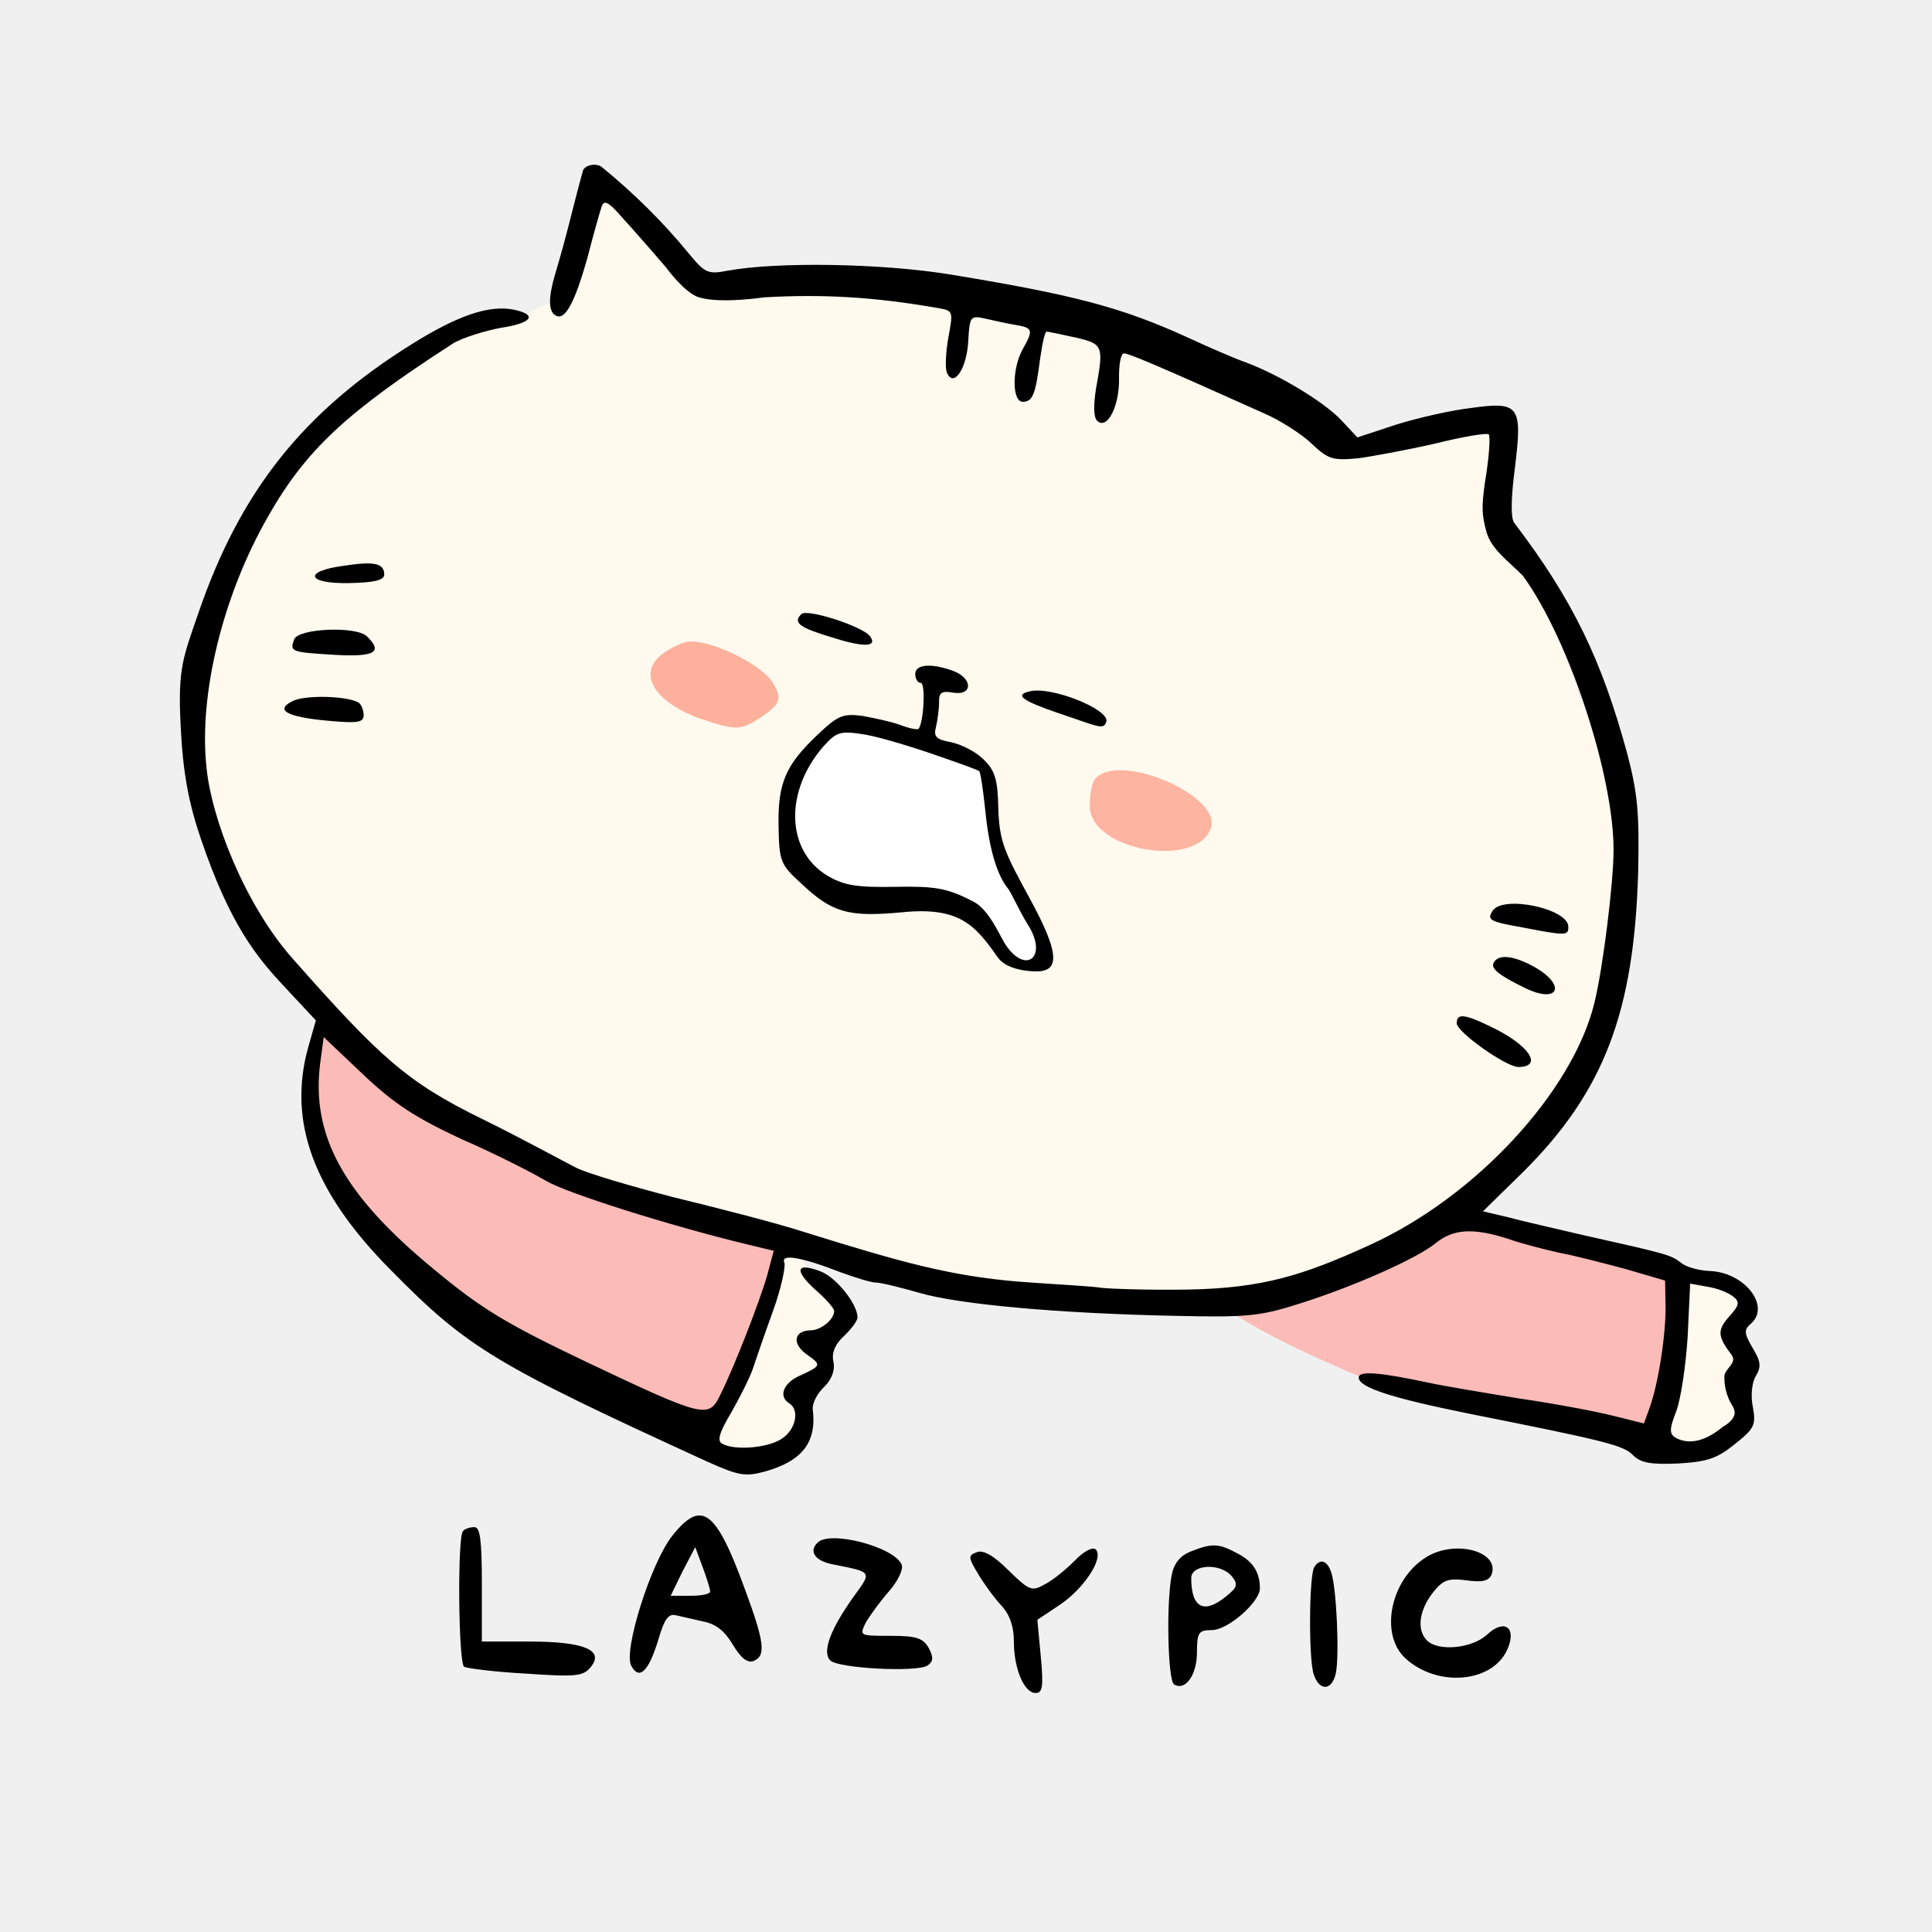
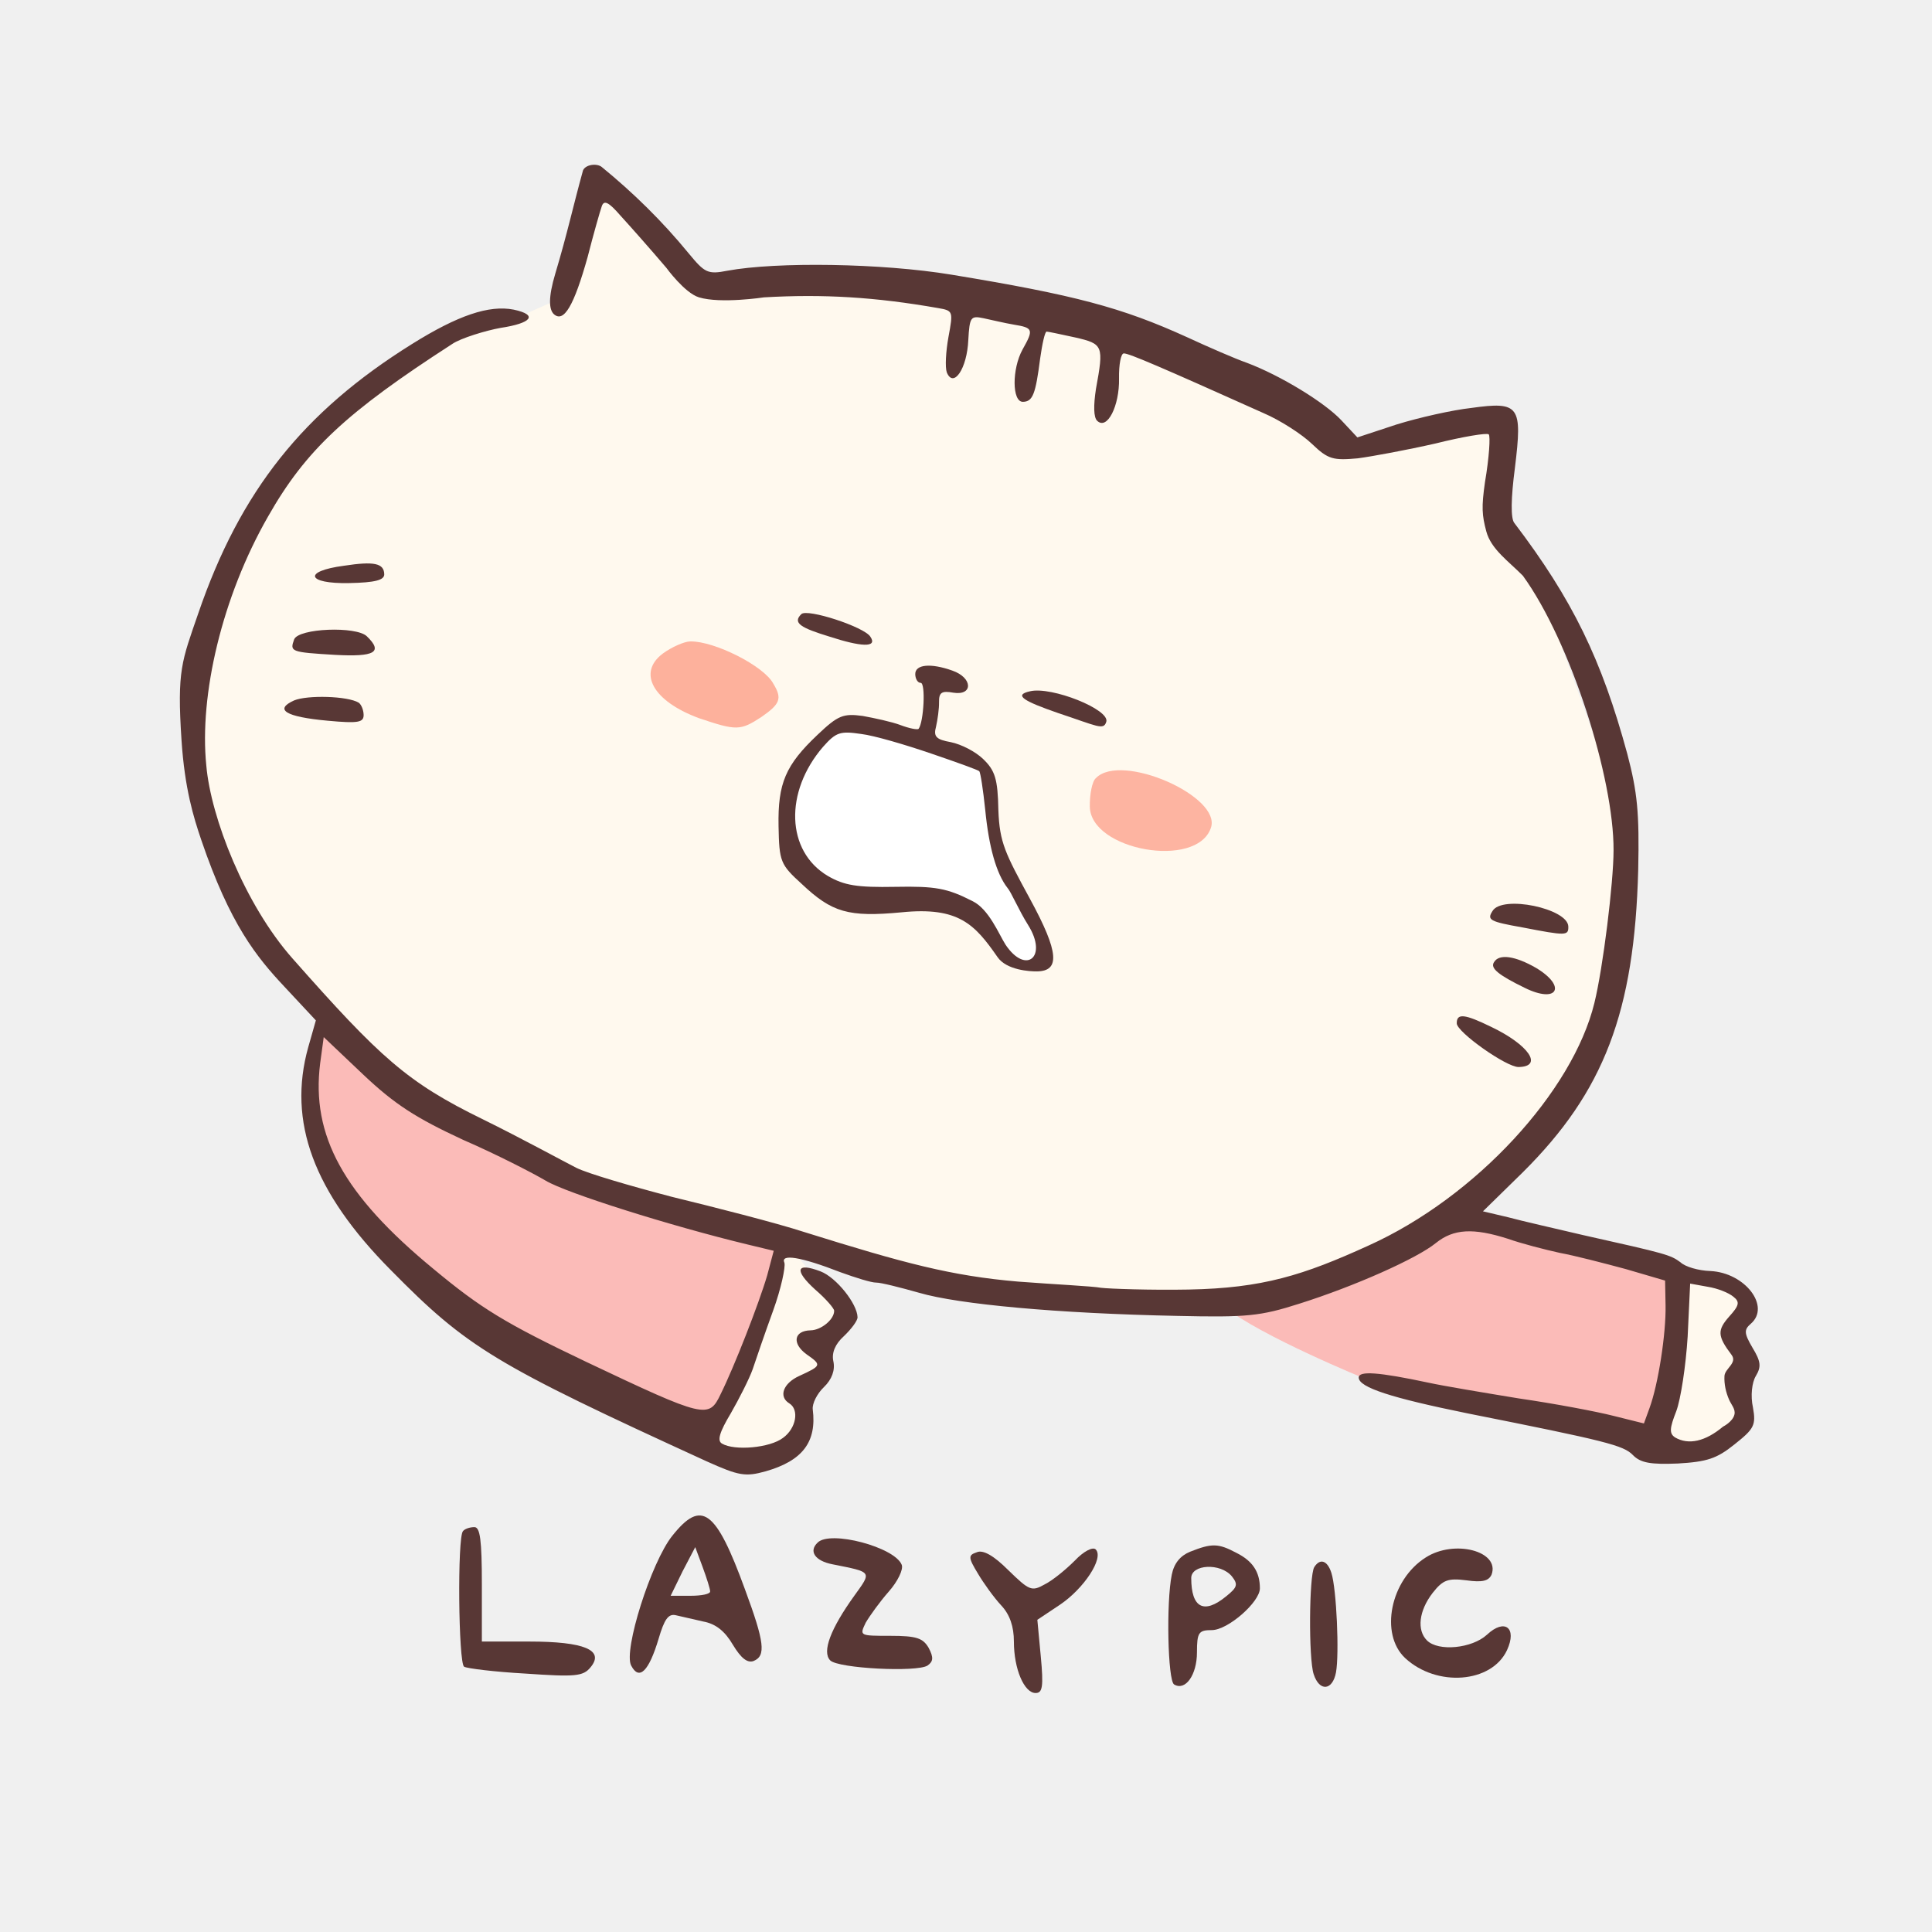
<svg xmlns="http://www.w3.org/2000/svg" version="1.1" width="180" height="180">
-   <g id="Layer1" name="Layer 1" opacity="1">
+   <g id="Layer1" name="Layer 4" opacity="1">
    <g id="Shape1">
-       <path id="shapePath1" d="M62.642,143.078 C60.67,145.53 58.059,153.791 58.805,155.177 C59.551,156.616 60.457,155.71 61.363,152.672 C61.896,150.86 62.269,150.327 62.962,150.487 C63.442,150.593 64.561,150.86 65.52,151.073 C66.693,151.286 67.546,151.979 68.292,153.258 C69.038,154.484 69.625,154.964 70.211,154.751 C71.383,154.271 71.224,152.992 69.411,148.088 C66.693,140.626 65.361,139.667 62.642,143.078 M66.16,148.248 C66.213,148.515 65.361,148.675 64.348,148.675 L62.483,148.675 L63.602,146.383 L64.774,144.144 L65.467,146.01 C65.84,147.022 66.16,148.035 66.16,148.248 Z" style="stroke:none;fill-rule:nonzero;fill:#000000;fill-opacity:1;" />
+       <path id="shapePath1" d="M31.556,94.727 C31.63,94.727 31.556,94.727 31.556,94.727 Z" style="stroke:none;fill-rule:evenodd;fill:#000000;fill-opacity:1;" />
    </g>
    <g id="Shape2">
-       <path id="shapePath2" d="M43.135,142.652 C42.602,143.185 42.708,154.964 43.241,155.284 C43.508,155.444 46.066,155.763 48.944,155.923 C53.581,156.243 54.328,156.19 55.021,155.337 C56.353,153.738 54.434,152.939 49.318,152.939 L44.894,152.939 L44.894,147.609 C44.894,143.505 44.734,142.279 44.201,142.279 C43.774,142.279 43.295,142.439 43.135,142.652 Z" style="stroke:none;fill-rule:nonzero;fill:#000000;fill-opacity:1;" />
+       <path id="shapePath2" d="M30.814,94.727 C30.814,94.727 45.424,105.258 45.424,105.258 C45.424,105.258 73.234,115.567 73.234,115.567 C73.234,115.567 69.23,127.729 69.23,127.729 C69.23,127.729 65.373,134.478 65.373,134.478 C65.373,134.478 39.491,119.646 39.491,119.646 C39.491,119.646 30.072,107.854 30.072,107.854 C30.072,107.854 28.798,103.57 28.994,100.102 C29.167,97.03 30.814,94.727 30.814,94.727 Z" style="stroke:none;fill-rule:evenodd;fill:#fbbbb8;fill-opacity:1;" />
    </g>
    <g id="Shape3">
-       <path id="shapePath3" d="M76.18,143.718 C75.328,144.517 75.914,145.423 77.566,145.743 C81.297,146.489 81.244,146.383 79.591,148.675 C77.406,151.713 76.553,153.898 77.353,154.697 C78.099,155.444 85.401,155.817 86.414,155.177 C86.947,154.804 87,154.431 86.52,153.525 C85.987,152.619 85.401,152.406 82.949,152.406 C80.071,152.406 80.071,152.406 80.657,151.18 C81.031,150.54 81.99,149.208 82.79,148.301 C83.642,147.342 84.175,146.223 84.015,145.796 C83.376,144.144 77.353,142.545 76.18,143.718 Z" style="stroke:none;fill-rule:nonzero;fill:#000000;fill-opacity:1;" />
+       <path id="shapePath3" d="M154.59,134.672 C154.59,134.672 127.226,128.469 127.226,128.469 C127.226,128.469 117.521,124.529 113.945,121.683 C110.37,118.837 122.337,119.129 122.337,119.129 C122.337,119.129 135.691,113.145 135.691,113.145 C135.691,113.145 156.196,118.399 156.269,118.399 C156.342,118.399 154.59,134.672 154.59,134.672 Z" style="stroke:none;fill-rule:evenodd;fill:#fbbbb8;fill-opacity:1;" />
    </g>
+   </g>
+   <g id="Layer2" name="Layer 8" opacity="1">
    <g id="Shape4">
-       <path id="shapePath4" d="M100.112,145.423 C99.312,146.223 98.086,147.235 97.34,147.609 C96.114,148.301 95.901,148.195 93.929,146.276 C92.597,144.944 91.584,144.357 90.998,144.624 C90.198,144.89 90.198,145.104 91.104,146.596 C91.637,147.502 92.597,148.834 93.289,149.581 C94.089,150.433 94.462,151.553 94.462,152.939 C94.462,155.497 95.421,157.735 96.487,157.735 C97.127,157.735 97.234,157.149 96.967,154.324 L96.647,150.913 L98.726,149.527 C100.965,148.035 102.883,145.157 102.084,144.357 C101.817,144.091 100.965,144.517 100.112,145.423 Z" style="stroke:none;fill-rule:nonzero;fill:#000000;fill-opacity:1;" />
+       <path id="shapePath4" d="M25.692,89.17 C25.692,89.17 39.559,103.39 39.559,103.39 C39.559,103.39 46.734,107.234 54.795,110.146 C64.409,113.619 75.182,116.26 75.182,116.26 C75.182,116.26 99.889,121.131 99.889,121.131 C99.889,121.131 122.678,119.446 122.678,119.446 C122.678,119.446 138.816,110.401 138.816,110.401 C138.816,110.401 149.48,95.441 149.48,95.441 C149.48,95.441 150.985,75.435 150.985,75.435 C150.985,75.435 143.961,55.994 143.961,55.994 C143.961,55.994 139.069,47.778 139.069,47.778 C139.069,47.778 139.947,39.124 140.01,39.124 C140.073,39.124 126.13,41.97 126.13,41.97 C126.13,41.97 104.955,30.834 104.955,30.834 C104.955,30.834 80.162,26.098 80.082,26.098 C80.003,26.098 65.493,26.257 65.493,26.257 C65.493,26.257 55.448,16.371 55.448,16.371 C55.448,16.371 52.099,27.852 52.099,27.852 C52.099,27.852 48.098,29.623 48.098,29.623 C48.098,29.623 39.329,32.465 39.329,32.465 C39.329,32.465 26.523,44.013 26.523,44.013 C26.523,44.013 20.442,55.801 20.442,55.801 C20.442,55.801 18.009,67.683 18.009,67.683 C18.009,67.683 20.535,79.657 20.535,79.657 C20.535,79.657 25.692,89.17 25.692,89.17 Z" style="stroke:none;fill-rule:evenodd;fill:#fff9ee;fill-opacity:1;" />
    </g>
    <g id="Shape5">
-       <path id="shapePath5" d="M110.878,144.571 C109.972,144.944 109.386,145.637 109.173,146.702 C108.64,149.314 108.8,156.563 109.386,156.936 C110.452,157.576 111.518,156.03 111.518,153.951 C111.518,152.086 111.678,151.873 112.904,151.873 C114.396,151.873 117.381,149.261 117.381,147.982 C117.381,146.436 116.688,145.423 115.195,144.677 C113.49,143.771 112.904,143.771 110.878,144.571 M114.769,146.862 C115.355,147.609 115.302,147.875 114.236,148.728 C112.157,150.433 110.985,149.794 110.985,147.022 C110.985,145.743 113.703,145.583 114.769,146.862 Z" style="stroke:none;fill-rule:nonzero;fill:#000000;fill-opacity:1;" />
+       <path id="shapePath5" d="M64.953,134.04 Z" style="stroke:none;fill-rule:evenodd;fill:#000000;fill-opacity:1;" />
    </g>
    <g id="Shape6">
-       <path id="shapePath6" d="M132.837,145.104 C129.533,147.182 128.52,152.246 130.919,154.484 C133.85,157.202 138.967,156.829 140.406,153.738 C141.365,151.659 140.193,150.753 138.54,152.299 C137.155,153.578 134.01,153.898 132.944,152.832 C131.985,151.873 132.198,150.06 133.477,148.408 C134.436,147.182 134.916,147.022 136.622,147.235 C138.114,147.449 138.7,147.289 138.967,146.702 C139.766,144.517 135.502,143.398 132.837,145.104 Z" style="stroke:none;fill-rule:nonzero;fill:#000000;fill-opacity:1;" />
+       <path id="shapePath6" d="M65.234,134.228 C65.234,134.228 70.547,124.571 70.547,124.571 C70.547,124.571 72.922,115.29 72.953,115.29 C72.984,115.29 75.578,118.665 75.578,118.665 C75.578,118.665 79.141,122.603 79.141,122.603 C79.141,122.603 76.391,125.165 76.422,125.165 C76.453,125.165 76.984,128.165 76.984,128.165 C76.984,128.165 74.766,130.634 74.766,130.634 C74.766,130.634 74.422,134.009 74.422,134.009 C74.422,134.009 72.218,135.994 70.093,136.044 C67.647,136.102 65.234,134.228 65.234,134.228 Z" style="stroke:none;fill-rule:evenodd;fill:#fff9ee;fill-opacity:1;" />
    </g>
    <g id="Shape7">
-       <path id="shapePath7" d="M122.444,146.01 C121.964,146.809 121.911,154.538 122.391,155.977 C122.924,157.629 124.15,157.522 124.47,155.817 C124.789,154.111 124.523,148.035 124.043,146.543 C123.67,145.37 122.977,145.157 122.444,146.01 Z" style="stroke:none;fill-rule:nonzero;fill:#000000;fill-opacity:1;" />
+       <path id="shapePath7" d="M156.516,118.634 C156.516,118.634 154.047,134.915 154.047,134.915 C154.047,134.915 158.141,135.29 158.141,135.29 C158.141,135.29 162.672,132.603 162.672,132.603 C162.672,132.603 162.578,128.29 162.578,128.29 C162.578,128.29 162.578,126.338 161.837,124.152 C161.854,122.814 163.125,122.026 162.578,121.03 C161.121,118.378 156.516,118.634 156.516,118.634 Z" style="stroke:none;fill-rule:evenodd;fill:#fff9ee;fill-opacity:1;" />
    </g>
  </g>
-   <g id="Layer2" name="Layer 4" opacity="1">
+   <g id="Layer3" name="Layer 9" opacity="1">
    <g id="Shape8">
-       <path id="shapePath8" d="M31.556,94.727 C31.63,94.727 31.556,94.727 31.556,94.727 Z" style="stroke:none;fill-rule:evenodd;fill:#000000;fill-opacity:1;" />
+       <path id="shapePath8" d="M74.046,80.485 Z" style="stroke:none;fill-rule:evenodd;fill:#fff5ea;fill-opacity:1;" />
    </g>
    <g id="Shape9">
-       <path id="shapePath9" d="M30.814,94.727 C30.814,94.727 45.424,105.258 45.424,105.258 C45.424,105.258 73.234,115.567 73.234,115.567 C73.234,115.567 69.23,127.729 69.23,127.729 C69.23,127.729 65.373,134.478 65.373,134.478 C65.373,134.478 39.491,119.646 39.491,119.646 C39.491,119.646 30.072,107.854 30.072,107.854 C30.072,107.854 28.798,103.57 28.994,100.102 C29.167,97.03 30.814,94.727 30.814,94.727 Z" style="stroke:none;fill-rule:evenodd;fill:#fbbbb8;fill-opacity:1;" />
-     </g>
-     <g id="Shape10">
-       <path id="shapePath10" d="M154.59,134.672 C154.59,134.672 127.226,128.469 127.226,128.469 C127.226,128.469 117.521,124.529 113.945,121.683 C110.37,118.837 122.337,119.129 122.337,119.129 C122.337,119.129 135.691,113.145 135.691,113.145 C135.691,113.145 156.196,118.399 156.269,118.399 C156.342,118.399 154.59,134.672 154.59,134.672 Z" style="stroke:none;fill-rule:evenodd;fill:#fbbbb8;fill-opacity:1;" />
+       <path id="shapePath9" d="M78.726,84.004 C78.726,84.004 87.621,83.772 87.621,83.772 C87.621,83.772 91.027,85.205 91.027,85.205 C91.027,85.205 93.547,89.103 93.547,89.103 C93.547,89.103 95.859,90.009 95.859,90.009 C95.859,90.009 97.422,89.415 97.422,89.415 C97.422,89.415 96.922,87.165 96.922,87.165 C96.922,87.165 94.828,83.165 94.828,83.165 C94.828,83.165 93.297,80.259 93.328,80.259 C93.359,80.259 92.703,77.978 92.703,77.978 C92.703,77.978 91.984,72.165 91.984,72.165 C91.984,72.165 90.547,70.634 90.547,70.634 C90.547,70.634 80.516,67.54 80.516,67.54 C80.516,67.54 77.703,67.728 77.703,67.728 C77.703,67.728 75.158,70.427 75.158,70.427 C75.158,70.427 73.005,74.969 73.005,74.969 C73.005,74.969 73.038,78.087 74.414,80.259 C75.895,82.598 78.726,84.004 78.726,84.004 Z" style="stroke:none;fill-rule:evenodd;fill:#ffffff;fill-opacity:1;" />
    </g>
  </g>
-   <g id="Layer3" name="Layer 8" opacity="1">
+   <g id="Layer4" name="Layer 1" opacity="1">
+     <g id="Shape10">
+       <path id="shapePath10" d="M62.642,143.078 C60.67,145.53 58.059,153.791 58.805,155.177 C59.551,156.616 60.457,155.71 61.363,152.672 C61.896,150.86 62.269,150.327 62.962,150.487 C63.442,150.593 64.561,150.86 65.52,151.073 C66.693,151.286 67.546,151.979 68.292,153.258 C69.038,154.484 69.625,154.964 70.211,154.751 C71.383,154.271 71.224,152.992 69.411,148.088 C66.693,140.626 65.361,139.667 62.642,143.078 M66.16,148.248 C66.213,148.515 65.361,148.675 64.348,148.675 L62.483,148.675 L63.602,146.383 L64.774,144.144 L65.467,146.01 C65.84,147.022 66.16,148.035 66.16,148.248 Z" style="stroke:none;fill-rule:nonzero;fill:#583735;fill-opacity:1;" />
+     </g>
    <g id="Shape11">
-       <path id="shapePath11" d="M25.692,89.17 C25.692,89.17 39.559,103.39 39.559,103.39 C39.559,103.39 46.734,107.234 54.795,110.146 C64.409,113.619 75.182,116.26 75.182,116.26 C75.182,116.26 99.889,121.131 99.889,121.131 C99.889,121.131 122.678,119.446 122.678,119.446 C122.678,119.446 138.816,110.401 138.816,110.401 C138.816,110.401 149.48,95.441 149.48,95.441 C149.48,95.441 150.985,75.435 150.985,75.435 C150.985,75.435 143.961,55.994 143.961,55.994 C143.961,55.994 139.069,47.778 139.069,47.778 C139.069,47.778 139.947,39.124 140.01,39.124 C140.073,39.124 126.13,41.97 126.13,41.97 C126.13,41.97 104.955,30.834 104.955,30.834 C104.955,30.834 80.162,26.098 80.082,26.098 C80.003,26.098 65.493,26.257 65.493,26.257 C65.493,26.257 55.448,16.371 55.448,16.371 C55.448,16.371 52.099,27.852 52.099,27.852 C52.099,27.852 48.098,29.623 48.098,29.623 C48.098,29.623 39.329,32.465 39.329,32.465 C39.329,32.465 26.523,44.013 26.523,44.013 C26.523,44.013 20.442,55.801 20.442,55.801 C20.442,55.801 18.009,67.683 18.009,67.683 C18.009,67.683 20.535,79.657 20.535,79.657 C20.535,79.657 25.692,89.17 25.692,89.17 Z" style="stroke:none;fill-rule:evenodd;fill:#fff9ee;fill-opacity:1;" />
+       <path id="shapePath11" d="M43.135,142.652 C42.602,143.185 42.708,154.964 43.241,155.284 C43.508,155.444 46.066,155.763 48.944,155.923 C53.581,156.243 54.328,156.19 55.021,155.337 C56.353,153.738 54.434,152.939 49.318,152.939 L44.894,152.939 L44.894,147.609 C44.894,143.505 44.734,142.279 44.201,142.279 C43.774,142.279 43.295,142.439 43.135,142.652 Z" style="stroke:none;fill-rule:nonzero;fill:#583735;fill-opacity:1;" />
    </g>
    <g id="Shape12">
-       <path id="shapePath12" d="M64.953,134.04 Z" style="stroke:none;fill-rule:evenodd;fill:#000000;fill-opacity:1;" />
+       <path id="shapePath12" d="M76.18,143.718 C75.328,144.517 75.914,145.423 77.566,145.743 C81.297,146.489 81.244,146.383 79.591,148.675 C77.406,151.713 76.553,153.898 77.353,154.697 C78.099,155.444 85.401,155.817 86.414,155.177 C86.947,154.804 87,154.431 86.52,153.525 C85.987,152.619 85.401,152.406 82.949,152.406 C80.071,152.406 80.071,152.406 80.657,151.18 C81.031,150.54 81.99,149.208 82.79,148.301 C83.642,147.342 84.175,146.223 84.015,145.796 C83.376,144.144 77.353,142.545 76.18,143.718 Z" style="stroke:none;fill-rule:nonzero;fill:#583735;fill-opacity:1;" />
    </g>
    <g id="Shape13">
-       <path id="shapePath13" d="M65.234,134.228 C65.234,134.228 70.547,124.571 70.547,124.571 C70.547,124.571 72.922,115.29 72.953,115.29 C72.984,115.29 75.578,118.665 75.578,118.665 C75.578,118.665 79.141,122.603 79.141,122.603 C79.141,122.603 76.391,125.165 76.422,125.165 C76.453,125.165 76.984,128.165 76.984,128.165 C76.984,128.165 74.766,130.634 74.766,130.634 C74.766,130.634 74.422,134.009 74.422,134.009 C74.422,134.009 72.218,135.994 70.093,136.044 C67.647,136.102 65.234,134.228 65.234,134.228 Z" style="stroke:none;fill-rule:evenodd;fill:#fff9ee;fill-opacity:1;" />
+       <path id="shapePath13" d="M100.112,145.423 C99.312,146.223 98.086,147.235 97.34,147.609 C96.114,148.301 95.901,148.195 93.929,146.276 C92.597,144.944 91.584,144.357 90.998,144.624 C90.198,144.89 90.198,145.104 91.104,146.596 C91.637,147.502 92.597,148.834 93.289,149.581 C94.089,150.433 94.462,151.553 94.462,152.939 C94.462,155.497 95.421,157.735 96.487,157.735 C97.127,157.735 97.234,157.149 96.967,154.324 L96.647,150.913 L98.726,149.527 C100.965,148.035 102.883,145.157 102.084,144.357 C101.817,144.091 100.965,144.517 100.112,145.423 Z" style="stroke:none;fill-rule:nonzero;fill:#583735;fill-opacity:1;" />
    </g>
    <g id="Shape14">
-       <path id="shapePath14" d="M156.516,118.634 C156.516,118.634 154.047,134.915 154.047,134.915 C154.047,134.915 158.141,135.29 158.141,135.29 C158.141,135.29 162.672,132.603 162.672,132.603 C162.672,132.603 162.578,128.29 162.578,128.29 C162.578,128.29 162.578,126.338 161.837,124.152 C161.854,122.814 163.125,122.026 162.578,121.03 C161.121,118.378 156.516,118.634 156.516,118.634 Z" style="stroke:none;fill-rule:evenodd;fill:#fff9ee;fill-opacity:1;" />
+       <path id="shapePath14" d="M110.878,144.571 C109.972,144.944 109.386,145.637 109.173,146.702 C108.64,149.314 108.8,156.563 109.386,156.936 C110.452,157.576 111.518,156.03 111.518,153.951 C111.518,152.086 111.678,151.873 112.904,151.873 C114.396,151.873 117.381,149.261 117.381,147.982 C117.381,146.436 116.688,145.423 115.195,144.677 C113.49,143.771 112.904,143.771 110.878,144.571 M114.769,146.862 C115.355,147.609 115.302,147.875 114.236,148.728 C112.157,150.433 110.985,149.794 110.985,147.022 C110.985,145.743 113.703,145.583 114.769,146.862 Z" style="stroke:none;fill-rule:nonzero;fill:#583735;fill-opacity:1;" />
    </g>
-   </g>
-   <g id="Layer4" name="Layer 9" opacity="1">
    <g id="Shape15">
-       <path id="shapePath15" d="M74.046,80.485 Z" style="stroke:none;fill-rule:evenodd;fill:#fff5ea;fill-opacity:1;" />
+       <path id="shapePath15" d="M132.837,145.104 C129.533,147.182 128.52,152.246 130.919,154.484 C133.85,157.202 138.967,156.829 140.406,153.738 C141.365,151.659 140.193,150.753 138.54,152.299 C137.155,153.578 134.01,153.898 132.944,152.832 C131.985,151.873 132.198,150.06 133.477,148.408 C134.436,147.182 134.916,147.022 136.622,147.235 C138.114,147.449 138.7,147.289 138.967,146.702 C139.766,144.517 135.502,143.398 132.837,145.104 Z" style="stroke:none;fill-rule:nonzero;fill:#583735;fill-opacity:1;" />
    </g>
    <g id="Shape16">
-       <path id="shapePath16" d="M78.726,84.004 C78.726,84.004 87.621,83.772 87.621,83.772 C87.621,83.772 91.027,85.205 91.027,85.205 C91.027,85.205 93.547,89.103 93.547,89.103 C93.547,89.103 95.859,90.009 95.859,90.009 C95.859,90.009 97.422,89.415 97.422,89.415 C97.422,89.415 96.922,87.165 96.922,87.165 C96.922,87.165 94.828,83.165 94.828,83.165 C94.828,83.165 93.297,80.259 93.328,80.259 C93.359,80.259 92.703,77.978 92.703,77.978 C92.703,77.978 91.984,72.165 91.984,72.165 C91.984,72.165 90.547,70.634 90.547,70.634 C90.547,70.634 80.516,67.54 80.516,67.54 C80.516,67.54 77.703,67.728 77.703,67.728 C77.703,67.728 75.158,70.427 75.158,70.427 C75.158,70.427 73.005,74.969 73.005,74.969 C73.005,74.969 73.038,78.087 74.414,80.259 C75.895,82.598 78.726,84.004 78.726,84.004 Z" style="stroke:none;fill-rule:evenodd;fill:#ffffff;fill-opacity:1;" />
+       <path id="shapePath16" d="M122.444,146.01 C121.964,146.809 121.911,154.538 122.391,155.977 C122.924,157.629 124.15,157.522 124.47,155.817 C124.789,154.111 124.523,148.035 124.043,146.543 C123.67,145.37 122.977,145.157 122.444,146.01 Z" style="stroke:none;fill-rule:nonzero;fill:#583735;fill-opacity:1;" />
    </g>
  </g>
  <g id="Layer5" name="Layer 2" opacity="1">
    <g id="Shape17">
-       <path id="shapePath17" d="M54.319,15.873 C53.393,19.212 52.864,21.73 51.742,25.469 C51.055,27.759 51.155,28.838 51.596,29.264 C52.533,30.113 53.478,28.47 54.747,23.95 C55.302,21.772 55.913,19.648 56.067,19.212 C56.272,18.612 56.71,18.82 57.817,20.1 C58.647,21.005 60.584,23.19 62.08,24.95 C62.08,24.95 63.788,27.3 65.124,27.704 C67.148,28.317 71.178,27.704 71.178,27.704 C76.698,27.384 81.525,27.673 87.395,28.701 C88.808,28.945 88.809,28.999 88.367,31.391 C88.121,32.75 88.04,34.214 88.212,34.699 C88.836,36.204 90.101,34.338 90.214,31.681 C90.336,29.512 90.442,29.402 91.638,29.65 C92.346,29.799 93.597,30.101 94.467,30.247 C96.26,30.539 96.317,30.7 95.269,32.562 C94.273,34.368 94.277,37.456 95.306,37.437 C96.227,37.419 96.484,36.71 96.909,33.398 C97.101,32.04 97.35,30.897 97.513,30.894 C97.621,30.892 98.817,31.141 100.177,31.44 C102.789,32.041 102.846,32.203 102.109,36.225 C101.868,37.801 101.888,38.884 102.219,39.203 C103.157,40.106 104.306,37.81 104.258,35.264 C104.234,33.965 104.431,32.931 104.702,32.926 C105.189,32.917 108.193,34.215 117.699,38.479 C119.283,39.154 121.312,40.47 122.25,41.373 C123.74,42.808 124.229,42.907 126.501,42.702 C127.906,42.514 131.145,41.911 133.734,41.321 C136.322,40.676 138.536,40.31 138.702,40.469 C138.868,40.628 138.743,42.635 138.352,44.918 C138.017,47.254 138.073,48.001 138.476,49.512 C138.923,51.184 140.588,52.318 141.887,53.644 C146.337,59.79 150.368,72.5 150.331,79.219 C150.333,82.198 149.351,90.181 148.545,93.447 C146.532,101.665 137.536,111.528 127.49,116.051 C121.42,118.819 117.623,120.015 110.745,120.144 C107.171,120.211 103.336,120.074 102.576,119.98 C101.815,119.832 98.289,119.666 94.871,119.405 C88.632,118.872 84.27,117.706 74.951,114.793 C72.28,113.922 66.49,112.455 62.571,111.499 C58.706,110.488 54.733,109.325 53.694,108.802 C52.654,108.28 48.602,106.061 44.993,104.287 C37.94,100.843 35.433,98.559 27.242,89.287 C22.814,84.277 19.637,76.177 19.22,71.309 C18.556,64.766 20.674,55.621 24.976,48.118 C28.49,41.931 32.269,38.418 42.117,32.058 C42.919,31.501 45.292,30.79 46.642,30.548 C49.505,30.115 50.19,29.344 47.851,28.846 C45.567,28.401 42.66,29.377 38.376,32.058 C28.256,38.369 22.381,45.739 18.477,57.134 C16.936,61.606 16.481,62.434 16.912,68.974 C17.207,73.468 18.029,76.134 18.755,78.266 C21.434,86.134 23.899,89.158 26.497,91.926 L29.428,95.068 L28.716,97.573 C26.787,104.489 29.186,111.053 36.419,118.34 C43.543,125.574 46.064,127.097 65.845,136.153 C68.85,137.505 69.448,137.602 71.334,137.079 C74.782,136.093 76.104,134.335 75.722,131.309 C75.658,130.768 76.128,129.838 76.766,129.23 C77.511,128.512 77.82,127.639 77.642,126.83 C77.465,126.021 77.829,125.201 78.628,124.482 C79.32,123.819 79.901,123.05 79.895,122.725 C79.872,121.479 77.929,119.024 76.456,118.455 C74.164,117.577 73.962,118.34 75.946,120.144 C76.937,120.993 77.713,121.899 77.716,122.116 C77.732,122.928 76.504,123.926 75.53,123.944 C73.959,123.974 73.765,125.169 75.138,126.173 C76.565,127.175 76.566,127.23 74.472,128.19 C72.968,128.868 72.504,130.123 73.545,130.753 C74.476,131.332 74.184,133.071 72.955,133.961 C71.726,134.905 68.427,135.183 67.276,134.501 C66.784,134.239 67.04,133.422 68.09,131.668 C68.877,130.299 69.817,128.44 70.126,127.567 C70.434,126.64 71.255,124.241 72.028,122.114 C72.777,120.052 73.198,118.029 73.082,117.652 C72.687,116.793 74.588,117.082 78.299,118.529 C79.718,119.044 81.189,119.504 81.622,119.496 C82.055,119.488 83.852,119.942 85.649,120.45 C89.299,121.519 98.524,122.375 109.688,122.599 C116.192,122.748 117.436,122.617 121.044,121.465 C126.16,119.853 132.016,117.251 133.777,115.809 C135.431,114.478 137.271,114.389 140.487,115.413 C141.796,115.876 143.973,116.431 145.333,116.73 C146.692,116.976 149.414,117.683 151.483,118.24 L155.133,119.309 L155.177,121.638 C155.225,124.237 154.501,128.964 153.677,131.201 L153.161,132.619 L150.331,131.914 C148.752,131.51 144.838,130.771 141.524,130.291 C138.264,129.756 134.46,129.123 133.1,128.824 C128.422,127.828 126.578,127.7 126.59,128.35 C126.607,129.271 129.659,130.243 136.729,131.681 C149.671,134.255 151.249,134.659 152.133,135.564 C152.851,136.309 153.829,136.453 156.319,136.352 C159.025,136.193 159.941,135.905 161.595,134.573 C163.41,133.131 163.62,132.802 163.318,131.128 C163.081,130.049 163.22,128.801 163.588,128.198 C164.114,127.321 164.05,126.835 163.268,125.549 C162.484,124.21 162.478,123.885 163.118,123.331 C164.984,121.725 162.595,118.573 159.342,118.418 C158.258,118.384 157.005,118.028 156.564,117.603 C155.63,116.916 155.303,116.814 147.469,115.065 C144.911,114.463 141.81,113.762 140.504,113.408 L138.164,112.856 L141.887,109.21 C149.439,101.701 152.28,94.28 152.628,81.055 C152.744,75.69 152.546,73.797 151.612,70.239 C149.226,61.454 146.521,55.87 141.078,48.713 C140.745,48.286 140.764,46.444 141.144,43.565 C141.848,37.81 141.569,37.382 137.085,38.007 C135.301,38.203 132.172,38.912 130.125,39.546 L126.464,40.753 L124.971,39.156 C123.423,37.505 119.313,34.982 116.149,33.795 C115.113,33.435 112.6,32.345 110.578,31.408 C104.513,28.65 100.157,27.486 88.637,25.589 C82.17,24.519 72.362,24.378 67.773,25.222 C65.938,25.582 65.664,25.424 64.167,23.61 C61.672,20.569 58.982,17.943 56.067,15.561 C55.614,15.19 54.562,15.318 54.319,15.873 M43.126,106.187 C46.239,107.537 49.685,109.315 50.836,109.997 C52.753,111.153 62.508,114.221 69.583,115.93 L72.086,116.533 L71.479,118.82 C70.715,121.434 68.389,127.383 67.136,129.898 C66.041,132.194 65.716,132.146 54.619,126.883 C47.076,123.286 44.829,121.92 40.371,118.211 C32.008,111.326 28.979,105.802 29.828,99.069 L30.161,96.625 L33.856,100.131 C36.779,102.893 38.754,104.156 43.126,106.187 M161.499,120.815 C162.104,121.291 162.056,121.617 161.101,122.664 C159.987,123.931 159.997,124.473 161.33,126.236 C161.886,126.984 160.702,127.508 160.664,128.198 C160.623,128.951 160.796,129.727 161.101,130.417 C161.305,130.88 161.707,131.286 161.595,131.78 C161.439,132.467 160.535,132.914 160.535,132.914 C158.881,134.299 157.317,134.654 156.057,133.919 C155.508,133.55 155.553,133.062 156.174,131.479 C156.587,130.388 157.069,127.236 157.235,124.525 L157.468,119.59 L159.098,119.885 C160.022,120.03 161.059,120.444 161.499,120.815 Z" style="stroke:none;fill-rule:evenodd;fill:#000000;fill-opacity:1;" />
+       <path id="shapePath17" d="M54.319,15.873 C53.393,19.212 52.864,21.73 51.742,25.469 C51.055,27.759 51.155,28.838 51.596,29.264 C52.533,30.113 53.478,28.47 54.747,23.95 C55.302,21.772 55.913,19.648 56.067,19.212 C56.272,18.612 56.71,18.82 57.817,20.1 C58.647,21.005 60.584,23.19 62.08,24.95 C62.08,24.95 63.788,27.3 65.124,27.704 C67.148,28.317 71.178,27.704 71.178,27.704 C76.698,27.384 81.525,27.673 87.395,28.701 C88.808,28.945 88.809,28.999 88.367,31.391 C88.121,32.75 88.04,34.214 88.212,34.699 C88.836,36.204 90.101,34.338 90.214,31.681 C90.336,29.512 90.442,29.402 91.638,29.65 C92.346,29.799 93.597,30.101 94.467,30.247 C96.26,30.539 96.317,30.7 95.269,32.562 C94.273,34.368 94.277,37.456 95.306,37.437 C96.227,37.419 96.484,36.71 96.909,33.398 C97.101,32.04 97.35,30.897 97.513,30.894 C97.621,30.892 98.817,31.141 100.177,31.44 C102.789,32.041 102.846,32.203 102.109,36.225 C101.868,37.801 101.888,38.884 102.219,39.203 C103.157,40.106 104.306,37.81 104.258,35.264 C104.234,33.965 104.431,32.931 104.702,32.926 C105.189,32.917 108.193,34.215 117.699,38.479 C119.283,39.154 121.312,40.47 122.25,41.373 C123.74,42.808 124.229,42.907 126.501,42.702 C127.906,42.514 131.145,41.911 133.734,41.321 C136.322,40.676 138.536,40.31 138.702,40.469 C138.868,40.628 138.743,42.635 138.352,44.918 C138.017,47.254 138.073,48.001 138.476,49.512 C138.923,51.184 140.588,52.318 141.887,53.644 C146.337,59.79 150.368,72.5 150.331,79.219 C150.333,82.198 149.351,90.181 148.545,93.447 C146.532,101.665 137.536,111.528 127.49,116.051 C121.42,118.819 117.623,120.015 110.745,120.144 C107.171,120.211 103.336,120.074 102.576,119.98 C101.815,119.832 98.289,119.666 94.871,119.405 C88.632,118.872 84.27,117.706 74.951,114.793 C72.28,113.922 66.49,112.455 62.571,111.499 C58.706,110.488 54.733,109.325 53.694,108.802 C52.654,108.28 48.602,106.061 44.993,104.287 C37.94,100.843 35.433,98.559 27.242,89.287 C22.814,84.277 19.637,76.177 19.22,71.309 C18.556,64.766 20.674,55.621 24.976,48.118 C28.49,41.931 32.269,38.418 42.117,32.058 C42.919,31.501 45.292,30.79 46.642,30.548 C49.505,30.115 50.19,29.344 47.851,28.846 C45.567,28.401 42.66,29.377 38.376,32.058 C28.256,38.369 22.381,45.739 18.477,57.134 C16.936,61.606 16.481,62.434 16.912,68.974 C17.207,73.468 18.029,76.134 18.755,78.266 C21.434,86.134 23.899,89.158 26.497,91.926 L29.428,95.068 L28.716,97.573 C26.787,104.489 29.186,111.053 36.419,118.34 C43.543,125.574 46.064,127.097 65.845,136.153 C68.85,137.505 69.448,137.602 71.334,137.079 C74.782,136.093 76.104,134.335 75.722,131.309 C75.658,130.768 76.128,129.838 76.766,129.23 C77.511,128.512 77.82,127.639 77.642,126.83 C77.465,126.021 77.829,125.201 78.628,124.482 C79.32,123.819 79.901,123.05 79.895,122.725 C79.872,121.479 77.929,119.024 76.456,118.455 C74.164,117.577 73.962,118.34 75.946,120.144 C76.937,120.993 77.713,121.899 77.716,122.116 C77.732,122.928 76.504,123.926 75.53,123.944 C73.959,123.974 73.765,125.169 75.138,126.173 C76.565,127.175 76.566,127.23 74.472,128.19 C72.968,128.868 72.504,130.123 73.545,130.753 C74.476,131.332 74.184,133.071 72.955,133.961 C71.726,134.905 68.427,135.183 67.276,134.501 C66.784,134.239 67.04,133.422 68.09,131.668 C68.877,130.299 69.817,128.44 70.126,127.567 C70.434,126.64 71.255,124.241 72.028,122.114 C72.777,120.052 73.198,118.029 73.082,117.652 C72.687,116.793 74.588,117.082 78.299,118.529 C79.718,119.044 81.189,119.504 81.622,119.496 C82.055,119.488 83.852,119.942 85.649,120.45 C89.299,121.519 98.524,122.375 109.688,122.599 C116.192,122.748 117.436,122.617 121.044,121.465 C126.16,119.853 132.016,117.251 133.777,115.809 C135.431,114.478 137.271,114.389 140.487,115.413 C141.796,115.876 143.973,116.431 145.333,116.73 C146.692,116.976 149.414,117.683 151.483,118.24 L155.133,119.309 L155.177,121.638 C155.225,124.237 154.501,128.964 153.677,131.201 L153.161,132.619 L150.331,131.914 C148.752,131.51 144.838,130.771 141.524,130.291 C138.264,129.756 134.46,129.123 133.1,128.824 C128.422,127.828 126.578,127.7 126.59,128.35 C126.607,129.271 129.659,130.243 136.729,131.681 C149.671,134.255 151.249,134.659 152.133,135.564 C152.851,136.309 153.829,136.453 156.319,136.352 C159.025,136.193 159.941,135.905 161.595,134.573 C163.41,133.131 163.62,132.802 163.318,131.128 C163.081,130.049 163.22,128.801 163.588,128.198 C164.114,127.321 164.05,126.835 163.268,125.549 C162.484,124.21 162.478,123.885 163.118,123.331 C164.984,121.725 162.595,118.573 159.342,118.418 C158.258,118.384 157.005,118.028 156.564,117.603 C155.63,116.916 155.303,116.814 147.469,115.065 C144.911,114.463 141.81,113.762 140.504,113.408 L138.164,112.856 L141.887,109.21 C149.439,101.701 152.28,94.28 152.628,81.055 C152.744,75.69 152.546,73.797 151.612,70.239 C149.226,61.454 146.521,55.87 141.078,48.713 C140.745,48.286 140.764,46.444 141.144,43.565 C141.848,37.81 141.569,37.382 137.085,38.007 C135.301,38.203 132.172,38.912 130.125,39.546 L126.464,40.753 L124.971,39.156 C123.423,37.505 119.313,34.982 116.149,33.795 C115.113,33.435 112.6,32.345 110.578,31.408 C104.513,28.65 100.157,27.486 88.637,25.589 C82.17,24.519 72.362,24.378 67.773,25.222 C65.938,25.582 65.664,25.424 64.167,23.61 C61.672,20.569 58.982,17.943 56.067,15.561 C55.614,15.19 54.562,15.318 54.319,15.873 M43.126,106.187 C46.239,107.537 49.685,109.315 50.836,109.997 C52.753,111.153 62.508,114.221 69.583,115.93 L72.086,116.533 L71.479,118.82 C70.715,121.434 68.389,127.383 67.136,129.898 C66.041,132.194 65.716,132.146 54.619,126.883 C47.076,123.286 44.829,121.92 40.371,118.211 C32.008,111.326 28.979,105.802 29.828,99.069 L30.161,96.625 L33.856,100.131 C36.779,102.893 38.754,104.156 43.126,106.187 M161.499,120.815 C162.104,121.291 162.056,121.617 161.101,122.664 C159.987,123.931 159.997,124.473 161.33,126.236 C161.886,126.984 160.702,127.508 160.664,128.198 C160.623,128.951 160.796,129.727 161.101,130.417 C161.305,130.88 161.707,131.286 161.595,131.78 C161.439,132.467 160.535,132.914 160.535,132.914 C158.881,134.299 157.317,134.654 156.057,133.919 C155.508,133.55 155.553,133.062 156.174,131.479 C156.587,130.388 157.069,127.236 157.235,124.525 L157.468,119.59 L159.098,119.885 C160.022,120.03 161.059,120.444 161.499,120.815 Z" style="stroke:none;fill-rule:evenodd;fill:#583735;fill-opacity:1;" />
    </g>
    <g id="Shape18">
-       <path id="shapePath18" d="M32.046,52.709 C28.209,53.214 28.556,54.399 32.51,54.325 C34.947,54.279 35.809,54.046 35.799,53.505 C35.78,52.476 34.855,52.277 32.046,52.709 Z" style="stroke:none;fill-rule:nonzero;fill:#000000;fill-opacity:1;" />
+       <path id="shapePath18" d="M32.046,52.709 C28.209,53.214 28.556,54.399 32.51,54.325 C34.947,54.279 35.809,54.046 35.799,53.505 C35.78,52.476 34.855,52.277 32.046,52.709 Z" style="stroke:none;fill-rule:nonzero;fill:#583735;fill-opacity:1;" />
    </g>
    <g id="Shape19">
-       <path id="shapePath19" d="M74.657,57.218 C73.806,58.047 74.634,58.502 77.303,59.319 C80.138,60.241 81.814,60.389 81.089,59.319 C80.53,58.408 75.189,56.667 74.657,57.218 Z" style="stroke:none;fill-rule:nonzero;fill:#000000;fill-opacity:1;" />
+       <path id="shapePath19" d="M74.657,57.218 C73.806,58.047 74.634,58.502 77.303,59.319 C80.138,60.241 81.814,60.389 81.089,59.319 C80.53,58.408 75.189,56.667 74.657,57.218 Z" style="stroke:none;fill-rule:nonzero;fill:#583735;fill-opacity:1;" />
    </g>
    <g id="Shape20">
-       <path id="shapePath20" d="M27.407,59.567 C26.995,60.713 27.051,60.766 31.227,61.013 C34.914,61.214 35.718,60.766 34.174,59.278 C33.181,58.321 27.821,58.53 27.407,59.567 Z" style="stroke:none;fill-rule:nonzero;fill:#000000;fill-opacity:1;" />
+       <path id="shapePath20" d="M27.407,59.567 C26.995,60.713 27.051,60.766 31.227,61.013 C34.914,61.214 35.718,60.766 34.174,59.278 C33.181,58.321 27.821,58.53 27.407,59.567 Z" style="stroke:none;fill-rule:nonzero;fill:#583735;fill-opacity:1;" />
    </g>
    <g id="Shape21">
-       <path id="shapePath21" d="M61.75,60.891 C59.368,62.685 60.834,65.323 65.112,66.908 C68.632,68.092 68.965,68.085 70.94,66.799 C72.667,65.6 72.907,65.096 72.048,63.696 C71.184,62.047 66.559,59.718 64.311,59.76 C63.728,59.771 62.572,60.292 61.75,60.891 Z" style="stroke:none;fill-rule:nonzero;fill:#fc8e76;fill-opacity:0.675;" />
+       <path id="shapePath21" d="M85.272,62.816 C85.28,63.249 85.504,63.624 85.775,63.619 C86.262,63.61 86.06,67.297 85.584,67.902 C85.478,68.013 84.717,67.864 83.898,67.555 C83.08,67.245 81.448,66.896 80.361,66.7 C78.569,66.463 78.084,66.635 76.168,68.458 C73.188,71.277 72.461,72.97 72.536,76.977 C72.598,80.281 72.711,80.55 74.695,82.354 C77.508,85.01 79.034,85.469 84.009,84.997 C89.308,84.464 90.816,86.114 92.932,89.162 C93.768,90.392 95.976,90.515 96.626,90.502 C98.738,90.463 98.709,88.788 95.96,83.747 C93.659,79.511 93.127,78.51 93.016,75.479 C92.962,72.554 92.7,71.778 91.596,70.715 C90.879,70.024 89.566,69.344 88.587,69.146 C87.228,68.901 86.952,68.635 87.206,67.709 C87.356,67.056 87.499,66.025 87.488,65.429 C87.471,64.508 87.739,64.341 88.826,64.537 C90.673,64.827 90.642,63.148 88.733,62.48 C86.715,61.759 85.255,61.895 85.272,62.816 M86.765,70.21 C89.164,71.031 91.182,71.752 91.238,71.859 C91.349,71.966 91.596,73.586 91.794,75.479 C92.129,78.885 92.82,81.401 93.874,82.735 C94.206,83.108 94.922,84.811 95.787,86.184 C97.661,89.162 95.578,90.847 93.683,88.012 C93.069,87.048 92.129,84.682 90.598,83.952 C88.246,82.75 87.159,82.554 83.422,82.624 C79.848,82.691 78.653,82.497 77.119,81.605 C73.23,79.294 73.072,73.771 76.677,69.586 C77.897,68.209 78.274,68.094 80.23,68.382 C81.424,68.522 84.366,69.388 86.765,70.21 Z" style="stroke:none;fill-rule:nonzero;fill:#583735;fill-opacity:1;" />
    </g>
    <g id="Shape22">
-       <path id="shapePath22" d="M85.272,62.816 C85.28,63.249 85.504,63.624 85.775,63.619 C86.262,63.61 86.06,67.297 85.584,67.902 C85.478,68.013 84.717,67.864 83.898,67.555 C83.08,67.245 81.448,66.896 80.361,66.7 C78.569,66.463 78.084,66.635 76.168,68.458 C73.188,71.277 72.461,72.97 72.536,76.977 C72.598,80.281 72.711,80.55 74.695,82.354 C77.508,85.01 79.034,85.469 84.009,84.997 C89.308,84.464 90.816,86.114 92.932,89.162 C93.768,90.392 95.976,90.515 96.626,90.502 C98.738,90.463 98.709,88.788 95.96,83.747 C93.659,79.511 93.127,78.51 93.016,75.479 C92.962,72.554 92.7,71.778 91.596,70.715 C90.879,70.024 89.566,69.344 88.587,69.146 C87.228,68.901 86.952,68.635 87.206,67.709 C87.356,67.056 87.499,66.025 87.488,65.429 C87.471,64.508 87.739,64.341 88.826,64.537 C90.673,64.827 90.642,63.148 88.733,62.48 C86.715,61.759 85.255,61.895 85.272,62.816 M86.765,70.21 C89.164,71.031 91.182,71.752 91.238,71.859 C91.349,71.966 91.596,73.586 91.794,75.479 C92.129,78.885 92.82,81.401 93.874,82.735 C94.206,83.108 94.922,84.811 95.787,86.184 C97.661,89.162 95.578,90.847 93.683,88.012 C93.069,87.048 92.129,84.682 90.598,83.952 C88.246,82.75 87.159,82.554 83.422,82.624 C79.848,82.691 78.653,82.497 77.119,81.605 C73.23,79.294 73.072,73.771 76.677,69.586 C77.897,68.209 78.274,68.094 80.23,68.382 C81.424,68.522 84.366,69.388 86.765,70.21 Z" style="stroke:none;fill-rule:nonzero;fill:#000000;fill-opacity:1;" />
+       <path id="shapePath22" d="M27.406,65.255 C25.526,66.103 26.568,66.788 30.529,67.147 C33.405,67.418 33.891,67.301 33.878,66.597 C33.868,66.109 33.643,65.626 33.423,65.468 C32.382,64.837 28.642,64.745 27.406,65.255 Z" style="stroke:none;fill-rule:nonzero;fill:#583735;fill-opacity:1;" />
    </g>
    <g id="Shape23">
-       <path id="shapePath23" d="M27.406,65.255 C25.526,66.103 26.568,66.788 30.529,67.147 C33.405,67.418 33.891,67.301 33.878,66.597 C33.868,66.109 33.643,65.626 33.423,65.468 C32.382,64.837 28.642,64.745 27.406,65.255 Z" style="stroke:none;fill-rule:nonzero;fill:#000000;fill-opacity:1;" />
+       <path id="shapePath23" d="M95.974,64.403 C94.356,64.758 95.45,65.346 98.558,66.425 C102.265,67.656 102.815,68.067 103.07,67.249 C103.428,66.105 97.97,63.932 95.974,64.403 Z" style="stroke:none;fill-rule:nonzero;fill:#583735;fill-opacity:1;" />
    </g>
    <g id="Shape24">
-       <path id="shapePath24" d="M95.974,64.403 C94.356,64.758 95.45,65.346 98.558,66.425 C102.265,67.656 102.815,68.067 103.07,67.249 C103.428,66.105 97.97,63.932 95.974,64.403 Z" style="stroke:none;fill-rule:nonzero;fill:#000000;fill-opacity:1;" />
+       <path id="shapePath24" d="M139.048,84.885 C138.521,85.708 138.795,85.865 141.839,86.404 C145.917,87.194 146.133,87.19 146.117,86.324 C146.086,84.645 139.94,83.352 139.048,84.885 Z" style="stroke:none;fill-rule:nonzero;fill:#583735;fill-opacity:1;" />
    </g>
    <g id="Shape25">
-       <path id="shapePath25" d="M102.105,72.494 C101.756,72.765 101.514,74.008 101.536,75.158 C101.612,79.225 111.463,80.986 112.806,77.157 C113.901,74.218 104.448,70.062 102.105,72.494 Z" style="stroke:none;fill-rule:nonzero;fill:#fc8e76;fill-opacity:0.643;" />
+       <path id="shapePath25" d="M139.191,89.65 C138.822,90.199 139.593,90.834 142.053,92.034 C145.115,93.548 146.005,91.906 143.101,90.172 C141.185,89.071 139.663,88.829 139.191,89.65 Z" style="stroke:none;fill-rule:nonzero;fill:#583735;fill-opacity:1;" />
    </g>
    <g id="Shape26">
-       <path id="shapePath26" d="M139.048,84.885 C138.521,85.708 138.795,85.865 141.839,86.404 C145.917,87.194 146.133,87.19 146.117,86.324 C146.086,84.645 139.94,83.352 139.048,84.885 Z" style="stroke:none;fill-rule:nonzero;fill:#000000;fill-opacity:1;" />
+       <path id="shapePath26" d="M135.723,95.349 C135.738,96.161 140.35,99.434 141.487,99.412 C143.816,99.369 142.423,97.336 138.925,95.668 C136.464,94.468 135.704,94.374 135.723,95.349 Z" style="stroke:none;fill-rule:nonzero;fill:#583735;fill-opacity:1;" />
    </g>
+   </g>
+   <g id="Layer6" name="Layer 3" opacity="1">
    <g id="Shape27">
-       <path id="shapePath27" d="M139.191,89.65 C138.822,90.199 139.593,90.834 142.053,92.034 C145.115,93.548 146.005,91.906 143.101,90.172 C141.185,89.071 139.663,88.829 139.191,89.65 Z" style="stroke:none;fill-rule:nonzero;fill:#000000;fill-opacity:1;" />
+       <path id="shapePath27" d="M61.75,60.891 C59.368,62.685 60.834,65.323 65.112,66.908 C68.632,68.092 68.965,68.085 70.94,66.799 C72.667,65.6 72.907,65.096 72.048,63.696 C71.184,62.047 66.559,59.718 64.311,59.76 C63.728,59.771 62.572,60.292 61.75,60.891 Z" style="stroke:none;fill-rule:nonzero;fill:#fc8e76;fill-opacity:0.675;" />
    </g>
    <g id="Shape28">
-       <path id="shapePath28" d="M135.723,95.349 C135.738,96.161 140.35,99.434 141.487,99.412 C143.816,99.369 142.423,97.336 138.925,95.668 C136.464,94.468 135.704,94.374 135.723,95.349 Z" style="stroke:none;fill-rule:nonzero;fill:#000000;fill-opacity:1;" />
+       <path id="shapePath28" d="M102.105,72.494 C101.756,72.765 101.514,74.008 101.536,75.158 C101.612,79.225 111.463,80.986 112.806,77.157 C113.901,74.218 104.448,70.062 102.105,72.494 Z" style="stroke:none;fill-rule:nonzero;fill:#fc8e76;fill-opacity:0.643;" />
    </g>
  </g>
-   <g id="Layer6" name="guide_line" visibility="hidden" opacity="1">
+   <g id="Layer7" name="guide_line" visibility="hidden" opacity="1">
    <g id="Shape29">
      <path id="shapePath29" d="M0,90.062 C4.57764e-05,40.411 40.25,0.161 89.901,0.161 C139.552,0.161 179.803,40.411 179.803,90.062 C179.803,139.713 139.552,179.963 89.901,179.963 C40.25,179.963 0,139.713 0,90.062 Z" style="stroke:#323232;stroke-opacity:1;stroke-width:1;stroke-linejoin:miter;stroke-miterlimit:2;stroke-linecap:round;fill:none;" />
    </g>
    <g id="Shape30">
      <path id="shapePath30" d="M0.161,26.338 C0.161,11.792 11.953,7.62939e-06 26.499,7.62939e-06 L153.698,7.62939e-06 C168.244,7.62939e-06 180.036,11.792 180.036,26.338 L180.036,153.537 C180.036,168.083 168.244,179.875 153.698,179.875 L26.499,179.875 C11.953,179.875 0.161,168.083 0.161,153.537 L0.161,26.338 Z" style="stroke:#323232;stroke-opacity:1;stroke-width:0.5;stroke-linejoin:miter;stroke-miterlimit:2;stroke-linecap:round;fill:none;" />
    </g>
  </g>
</svg>
